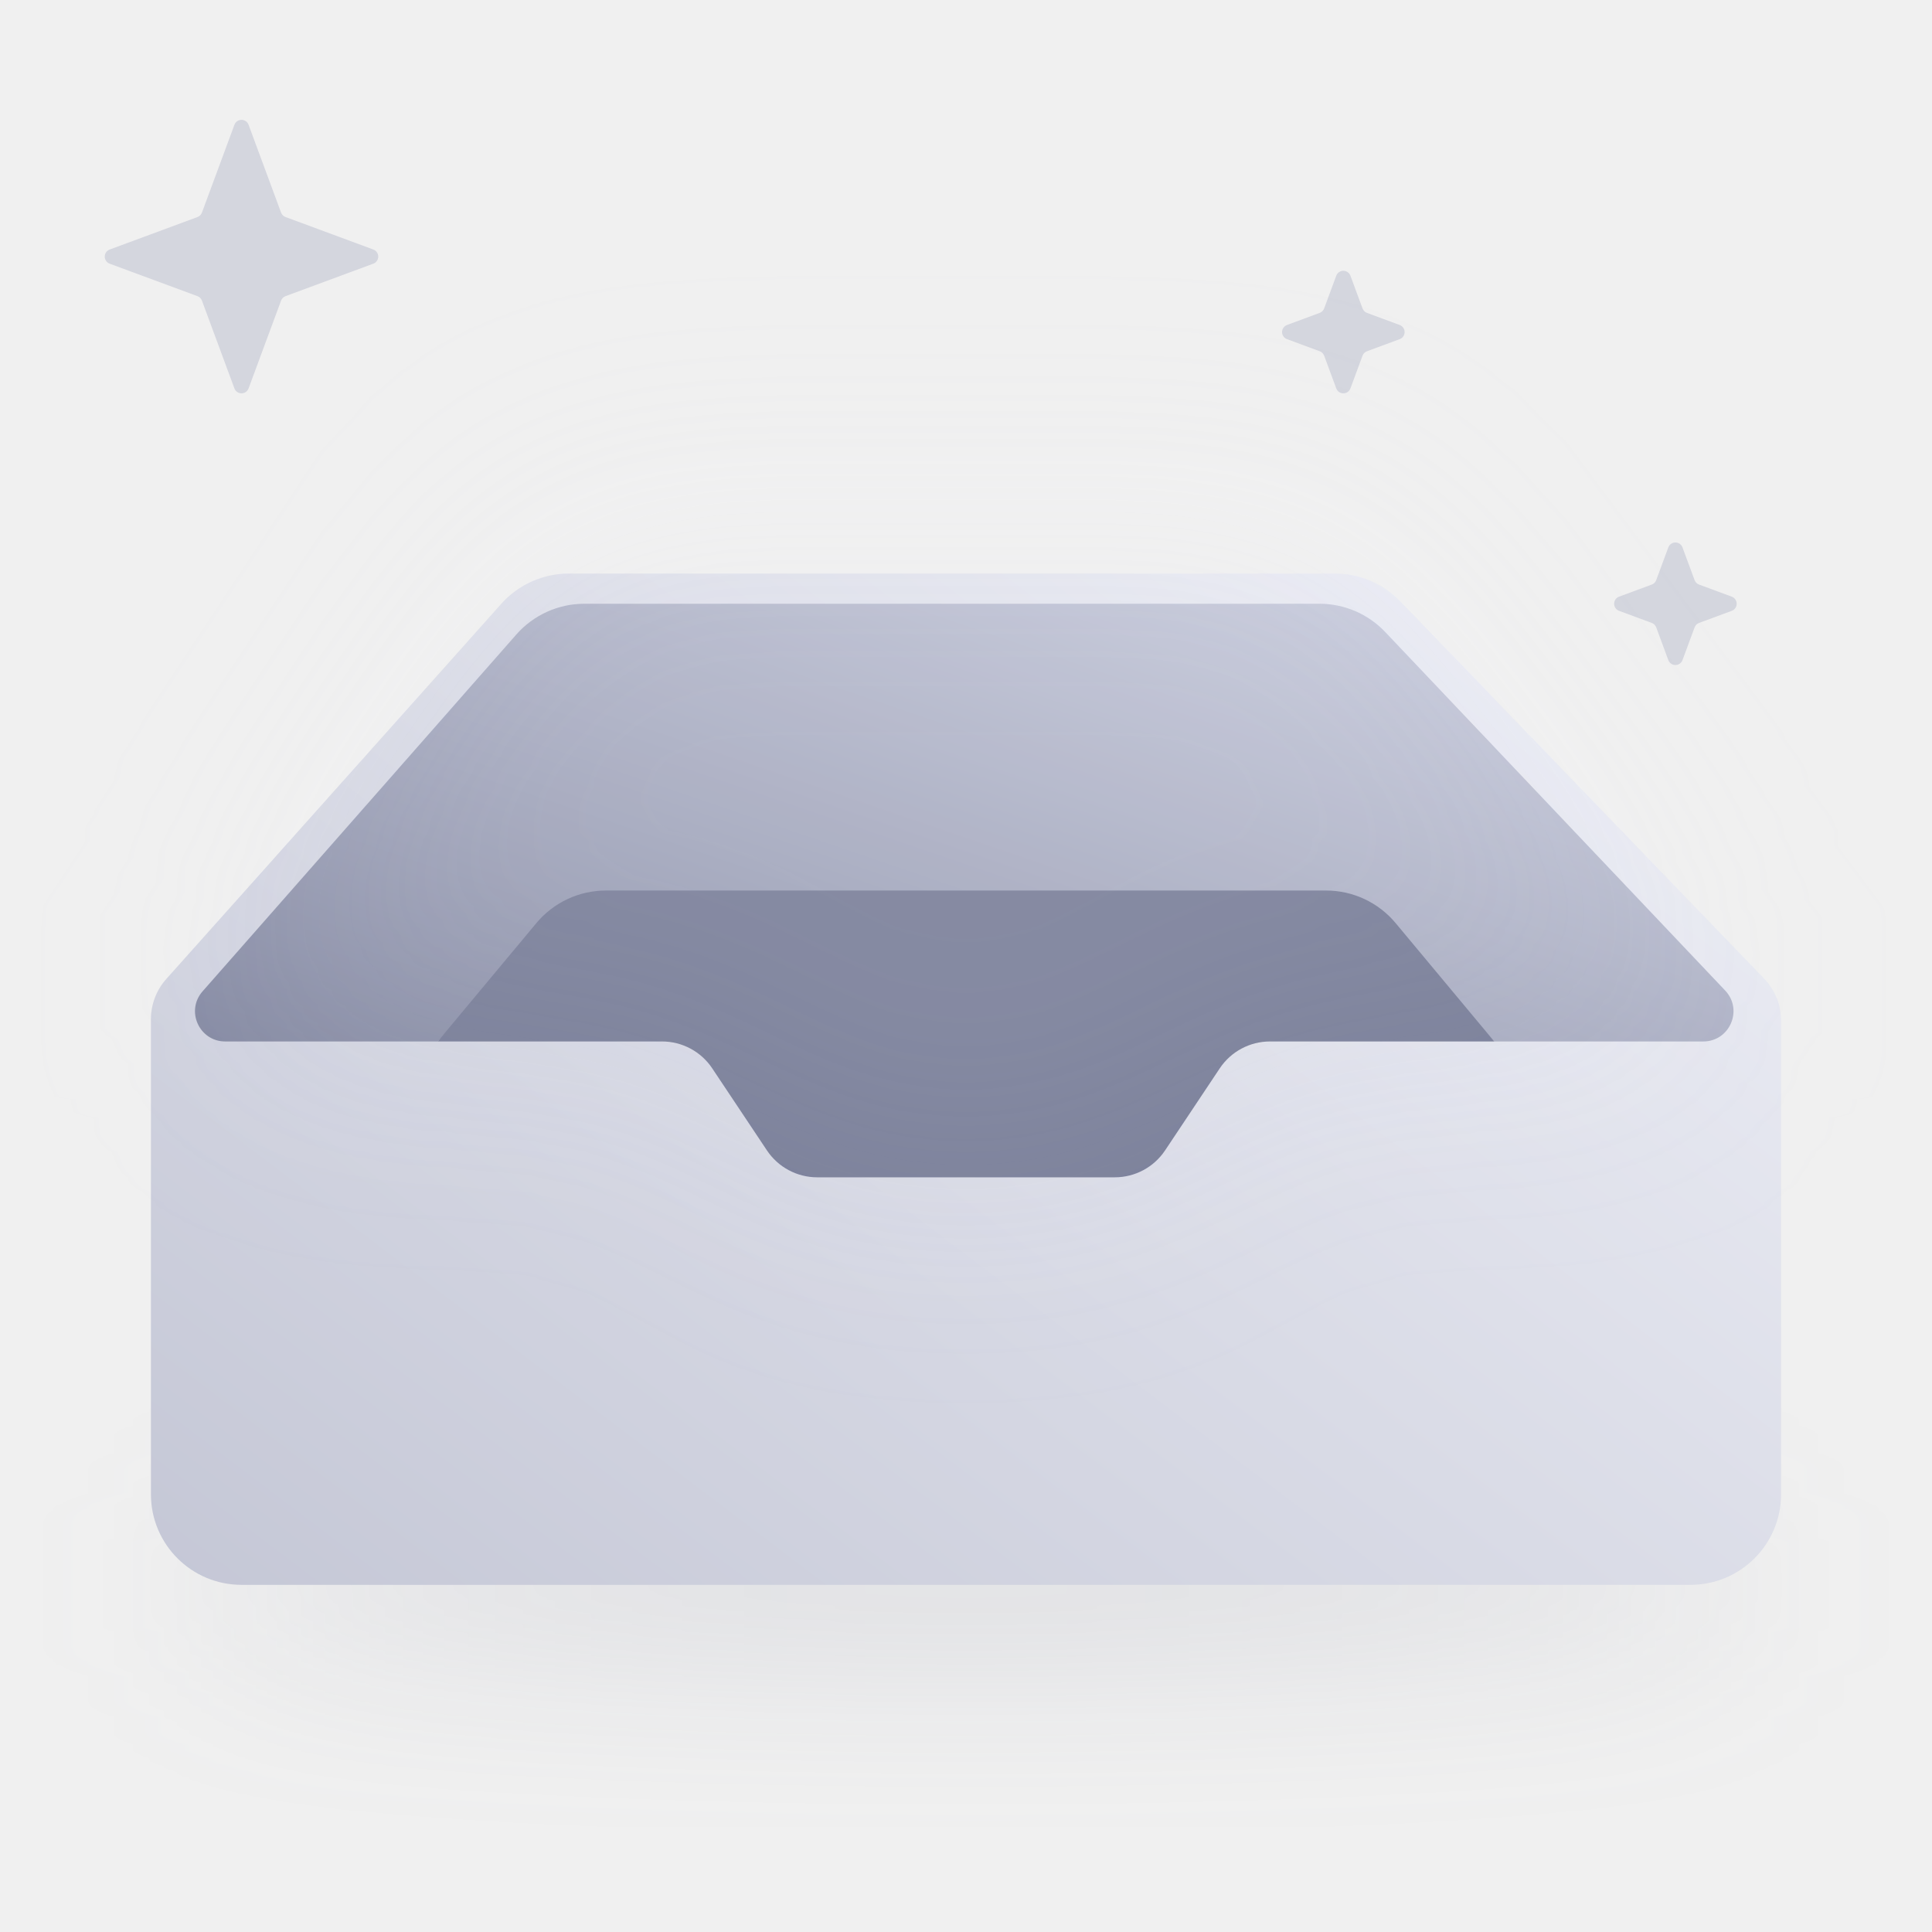
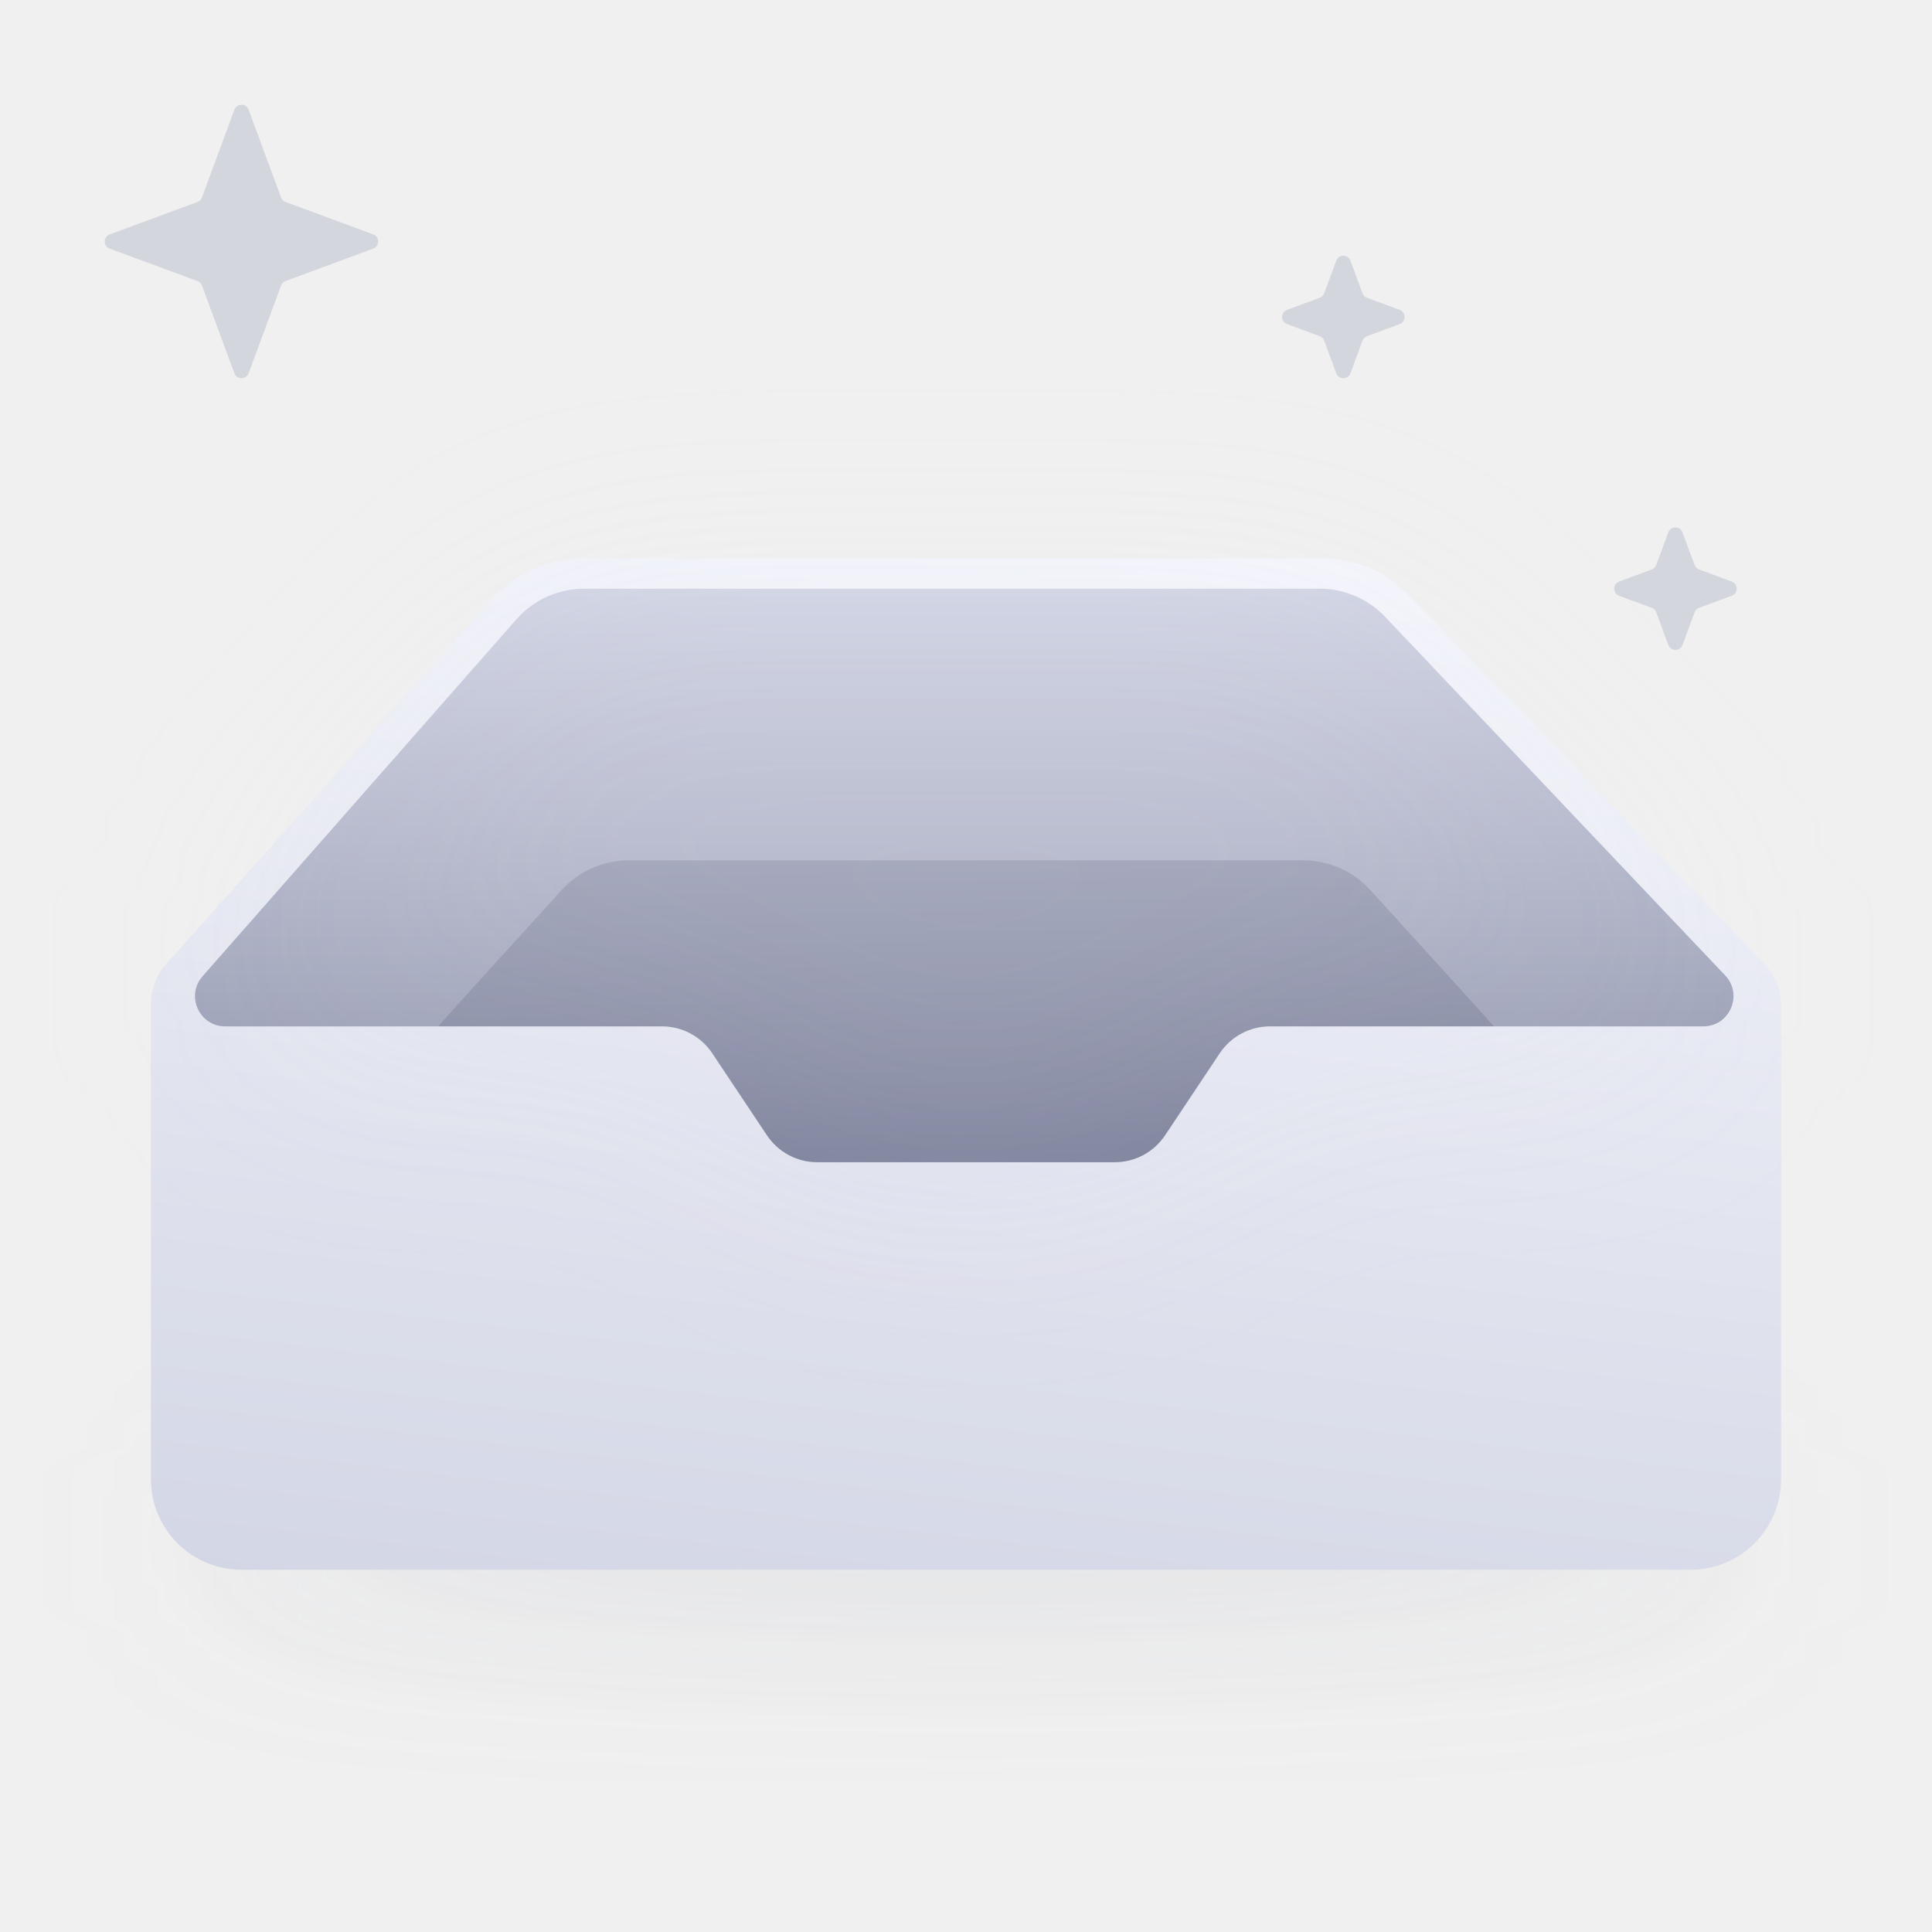
<svg xmlns="http://www.w3.org/2000/svg" width="128" height="128" fill="none" viewBox="0 0 128 128">
  <g clip-path="url(#a)">
-     <g filter="url(#b)">
-       <ellipse cx="64" cy="105" fill="#7A7F99" fill-opacity=".2" rx="52" ry="4" />
+     <g filter="url(#b)" opacity=".8">
+       <ellipse cx="64" cy="102" fill="#7A7F99" fill-opacity=".2" rx="52" ry="4" />
    </g>
-     <path fill="url(#c)" d="M34.21 41.004 11.509 66.43A2 2 0 0 0 11 67.763V79h106V67.807c0-.518-.201-1.015-.56-1.388L91.77 40.835A6 6 0 0 0 87.45 39H38.687a6 6 0 0 0-4.475 2.004Z" />
-     <path fill="#D9D7DF" d="M35.552 61.923 29 69h14v9h42v-9h14l-6.552-7.076A6 6 0 0 0 88.045 60h-48.09a6 6 0 0 0-4.403 1.923Z" />
-     <path fill="#7A7F99" d="M35.534 61.159 29 69v12h70V69l-6.534-7.841A6 6 0 0 0 87.856 59H40.144a6 6 0 0 0-4.61 2.159Z" />
-     <path fill="url(#d)" fill-rule="evenodd" d="M10 67.526V99a6 6 0 0 0 6 6h96a6 6 0 0 0 6-6V67.614a4 4 0 0 0-1.121-2.776l-24.11-25.003A6 6 0 0 0 88.452 38H37.686a6 6 0 0 0-4.475 2.004L11.016 64.862A4 4 0 0 0 10 67.526Zm37.188 3.255A4 4 0 0 0 43.858 69H14.922c-1.72 0-2.638-2.028-1.502-3.32l20.788-23.642A6 6 0 0 1 38.714 40H87.42a6 6 0 0 1 4.354 1.871l22.523 23.753c1.209 1.274.306 3.376-1.451 3.376H84.141a4 4 0 0 0-3.329 1.781l-3.624 5.438A4 4 0 0 1 73.859 78H54.141a4 4 0 0 1-3.328-1.781l-3.626-5.438Z" clip-rule="evenodd" />
-     <g filter="url(#e)">
-       <path fill="url(#f)" fill-opacity=".1" d="M36.5 33.5h52l24.114 32.304c.985 1.319.043 3.196-1.603 3.196h-26.87a4 4 0 0 0-3.329 1.781l-3.624 5.438A4 4 0 0 1 73.859 78H54.141a4 4 0 0 1-3.328-1.781l-3.626-5.438A4 4 0 0 0 43.86 69H16.722c-1.594 0-2.547-1.774-1.667-3.104L36.5 33.5Z" />
+     <path fill="url(#c)" d="M34.21 40.004 11.509 65.43A2 2 0 0 0 11 66.763V78h106V66.807c0-.518-.201-1.015-.56-1.388L91.77 39.835A6 6 0 0 0 87.45 38H38.687a6 6 0 0 0-4.475 2.004Z" />
+     <path fill="#D9D7DF" d="M35.552 60.923 29 68h14v9h42v-9h14l-6.552-7.076A6 6 0 0 0 88.045 59h-48.09a6 6 0 0 0-4.403 1.923Z" />
+     <path fill="url(#d)" d="M37.215 58.964 29 68v12h70V68l-8.215-9.036A6 6 0 0 0 86.345 57h-44.69a6 6 0 0 0-4.44 1.964Z" />
+     <path fill="url(#e)" fill-rule="evenodd" d="M10 66.526V98a6 6 0 0 0 6 6h96a6 6 0 0 0 6-6V66.614a4 4 0 0 0-1.121-2.776l-23.52-24.391A8 8 0 0 0 87.602 37H38.58a8 8 0 0 0-5.967 2.672l-21.598 24.19A4 4 0 0 0 10 66.526Zm37.188 3.255A4 4 0 0 0 43.858 68H14.922c-1.72 0-2.638-2.028-1.502-3.32l20.788-23.642A6 6 0 0 1 38.714 39H87.42a6 6 0 0 1 4.354 1.871l22.523 23.753c1.209 1.274.306 3.376-1.451 3.376H84.141a4 4 0 0 0-3.329 1.781l-3.624 5.438A4 4 0 0 1 73.859 77H54.141a4 4 0 0 1-3.328-1.781l-3.626-5.438Z" clip-rule="evenodd" />
+     <g filter="url(#f)">
+       <path fill="url(#g)" fill-opacity=".1" d="M36.5 41h52l23.162 23.6c1.242 1.264.345 3.4-1.427 3.4H84.141a4 4 0 0 0-3.329 1.781l-3.624 5.438A4 4 0 0 1 73.859 77H54.141a4 4 0 0 1-3.328-1.781l-3.626-5.438A4 4 0 0 0 43.86 68H17.392c-1.716 0-2.635-2.019-1.508-3.313L36.5 41Z" />
    </g>
-     <path fill="#B8BBCC" d="M110.531 36.267a.5.5 0 0 1 .938 0l.802 2.167c.05.137.158.245.295.295l2.167.802a.5.5 0 0 1 0 .938l-2.167.802a.497.497 0 0 0-.295.295l-.802 2.167a.5.5 0 0 1-.938 0l-.802-2.167a.497.497 0 0 0-.295-.295l-2.167-.802a.5.5 0 0 1 0-.938l2.167-.802a.497.497 0 0 0 .295-.295l.802-2.167Zm-22-18a.5.5 0 0 1 .938 0l.802 2.167a.5.5 0 0 0 .295.295l2.167.802a.5.5 0 0 1 0 .938l-2.167.802a.5.5 0 0 0-.295.295l-.802 2.167a.5.5 0 0 1-.938 0l-.802-2.167a.5.5 0 0 0-.295-.295l-2.167-.802a.5.5 0 0 1 0-.938l2.167-.802a.5.5 0 0 0 .295-.295l.802-2.167Zm-73-10a.5.5 0 0 1 .938 0l2.152 5.817a.5.5 0 0 0 .296.295l5.816 2.152a.5.5 0 0 1 0 .938l-5.817 2.152a.5.5 0 0 0-.295.296l-2.152 5.816a.5.5 0 0 1-.938 0l-2.152-5.817a.5.5 0 0 0-.295-.295L7.267 17.47a.5.5 0 0 1 0-.938l5.817-2.152a.5.5 0 0 0 .295-.295l2.152-5.817Z" opacity=".5" />
+     <path fill="#B8BBCC" d="M110.531 35.267a.5.5 0 0 1 .938 0l.802 2.167c.05.137.158.245.295.295l2.167.802a.5.5 0 0 1 0 .938l-2.167.802a.497.497 0 0 0-.295.295l-.802 2.167a.5.5 0 0 1-.938 0l-.802-2.167a.497.497 0 0 0-.295-.295l-2.167-.802a.5.5 0 0 1 0-.938l2.167-.802a.497.497 0 0 0 .295-.295l.802-2.167Zm-22-18a.5.5 0 0 1 .938 0l.802 2.167a.5.5 0 0 0 .295.295l2.167.802a.5.5 0 0 1 0 .938l-2.167.802a.5.5 0 0 0-.295.295l-.802 2.167a.5.5 0 0 1-.938 0l-.802-2.167a.5.5 0 0 0-.295-.295l-2.167-.802a.5.5 0 0 1 0-.938l2.167-.802a.5.5 0 0 0 .295-.295l.802-2.167Zm-73-10a.5.5 0 0 1 .938 0l2.152 5.817a.5.5 0 0 0 .296.295l5.816 2.152a.5.5 0 0 1 0 .938l-5.817 2.152a.5.5 0 0 0-.295.296l-2.152 5.816a.5.5 0 0 1-.938 0l-2.152-5.817a.5.5 0 0 0-.295-.295L7.267 16.47a.5.5 0 0 1 0-.938l5.817-2.152a.5.5 0 0 0 .295-.295l2.152-5.817Z" opacity=".5" />
  </g>
  <defs>
-     <linearGradient id="c" x1="117" x2="93.629" y1="39" y2="107.282" gradientUnits="userSpaceOnUse">
+     <linearGradient id="c" x1="57" x2="57" y1="38" y2="91" gradientUnits="userSpaceOnUse">
      <stop stop-color="#D3D6E5" />
      <stop offset="1" stop-color="#7A7F99" />
    </linearGradient>
-     <linearGradient id="d" x1="118" x2="15.494" y1="17.53" y2="152.881" gradientUnits="userSpaceOnUse">
+     <linearGradient id="d" x1="65.5" x2="66" y1="40" y2="80" gradientUnits="userSpaceOnUse">
+       <stop stop-color="#B8BBCC" />
+       <stop offset="1" stop-color="#7A7F99" />
+     </linearGradient>
+     <linearGradient id="e" x1="15.5" x2="6.18" y1="25.668" y2="103.543" gradientUnits="userSpaceOnUse">
      <stop stop-color="#F5F6FC" />
-       <stop offset="1" stop-color="#B8BBCC" />
+       <stop offset="1" stop-color="#D3D6E5" />
    </linearGradient>
-     <linearGradient id="f" x1="64.5" x2="64.5" y1="4" y2="69" gradientUnits="userSpaceOnUse">
+     <linearGradient id="g" x1="64.5" x2="64.5" y1="3" y2="68" gradientUnits="userSpaceOnUse">
      <stop stop-color="#F5F6FC" />
      <stop offset="1" stop-color="#EDEFF7" />
    </linearGradient>
-     <filter id="b" width="128" height="32" x="0" y="89" color-interpolation-filters="sRGB" filterUnits="userSpaceOnUse">
+     <filter id="b" width="128" height="32" x="0" y="86" color-interpolation-filters="sRGB" filterUnits="userSpaceOnUse">
      <feFlood flood-opacity="0" result="BackgroundImageFix" />
      <feBlend in="SourceGraphic" in2="BackgroundImageFix" result="shape" />
      <feGaussianBlur result="effect1_foregroundBlur_193_18496" stdDeviation="6" />
    </filter>
-     <filter id="e" width="130.295" height="76.5" x="-1.281" y="17.5" color-interpolation-filters="sRGB" filterUnits="userSpaceOnUse">
+     <filter id="f" width="128.851" height="68" x="-.612" y="25" color-interpolation-filters="sRGB" filterUnits="userSpaceOnUse">
      <feFlood flood-opacity="0" result="BackgroundImageFix" />
      <feBlend in="SourceGraphic" in2="BackgroundImageFix" result="shape" />
      <feGaussianBlur result="effect1_foregroundBlur_193_18496" stdDeviation="8" />
    </filter>
    <clipPath id="a">
      <path fill="#fff" d="M0 0h128v128H0z" />
    </clipPath>
  </defs>
</svg>
